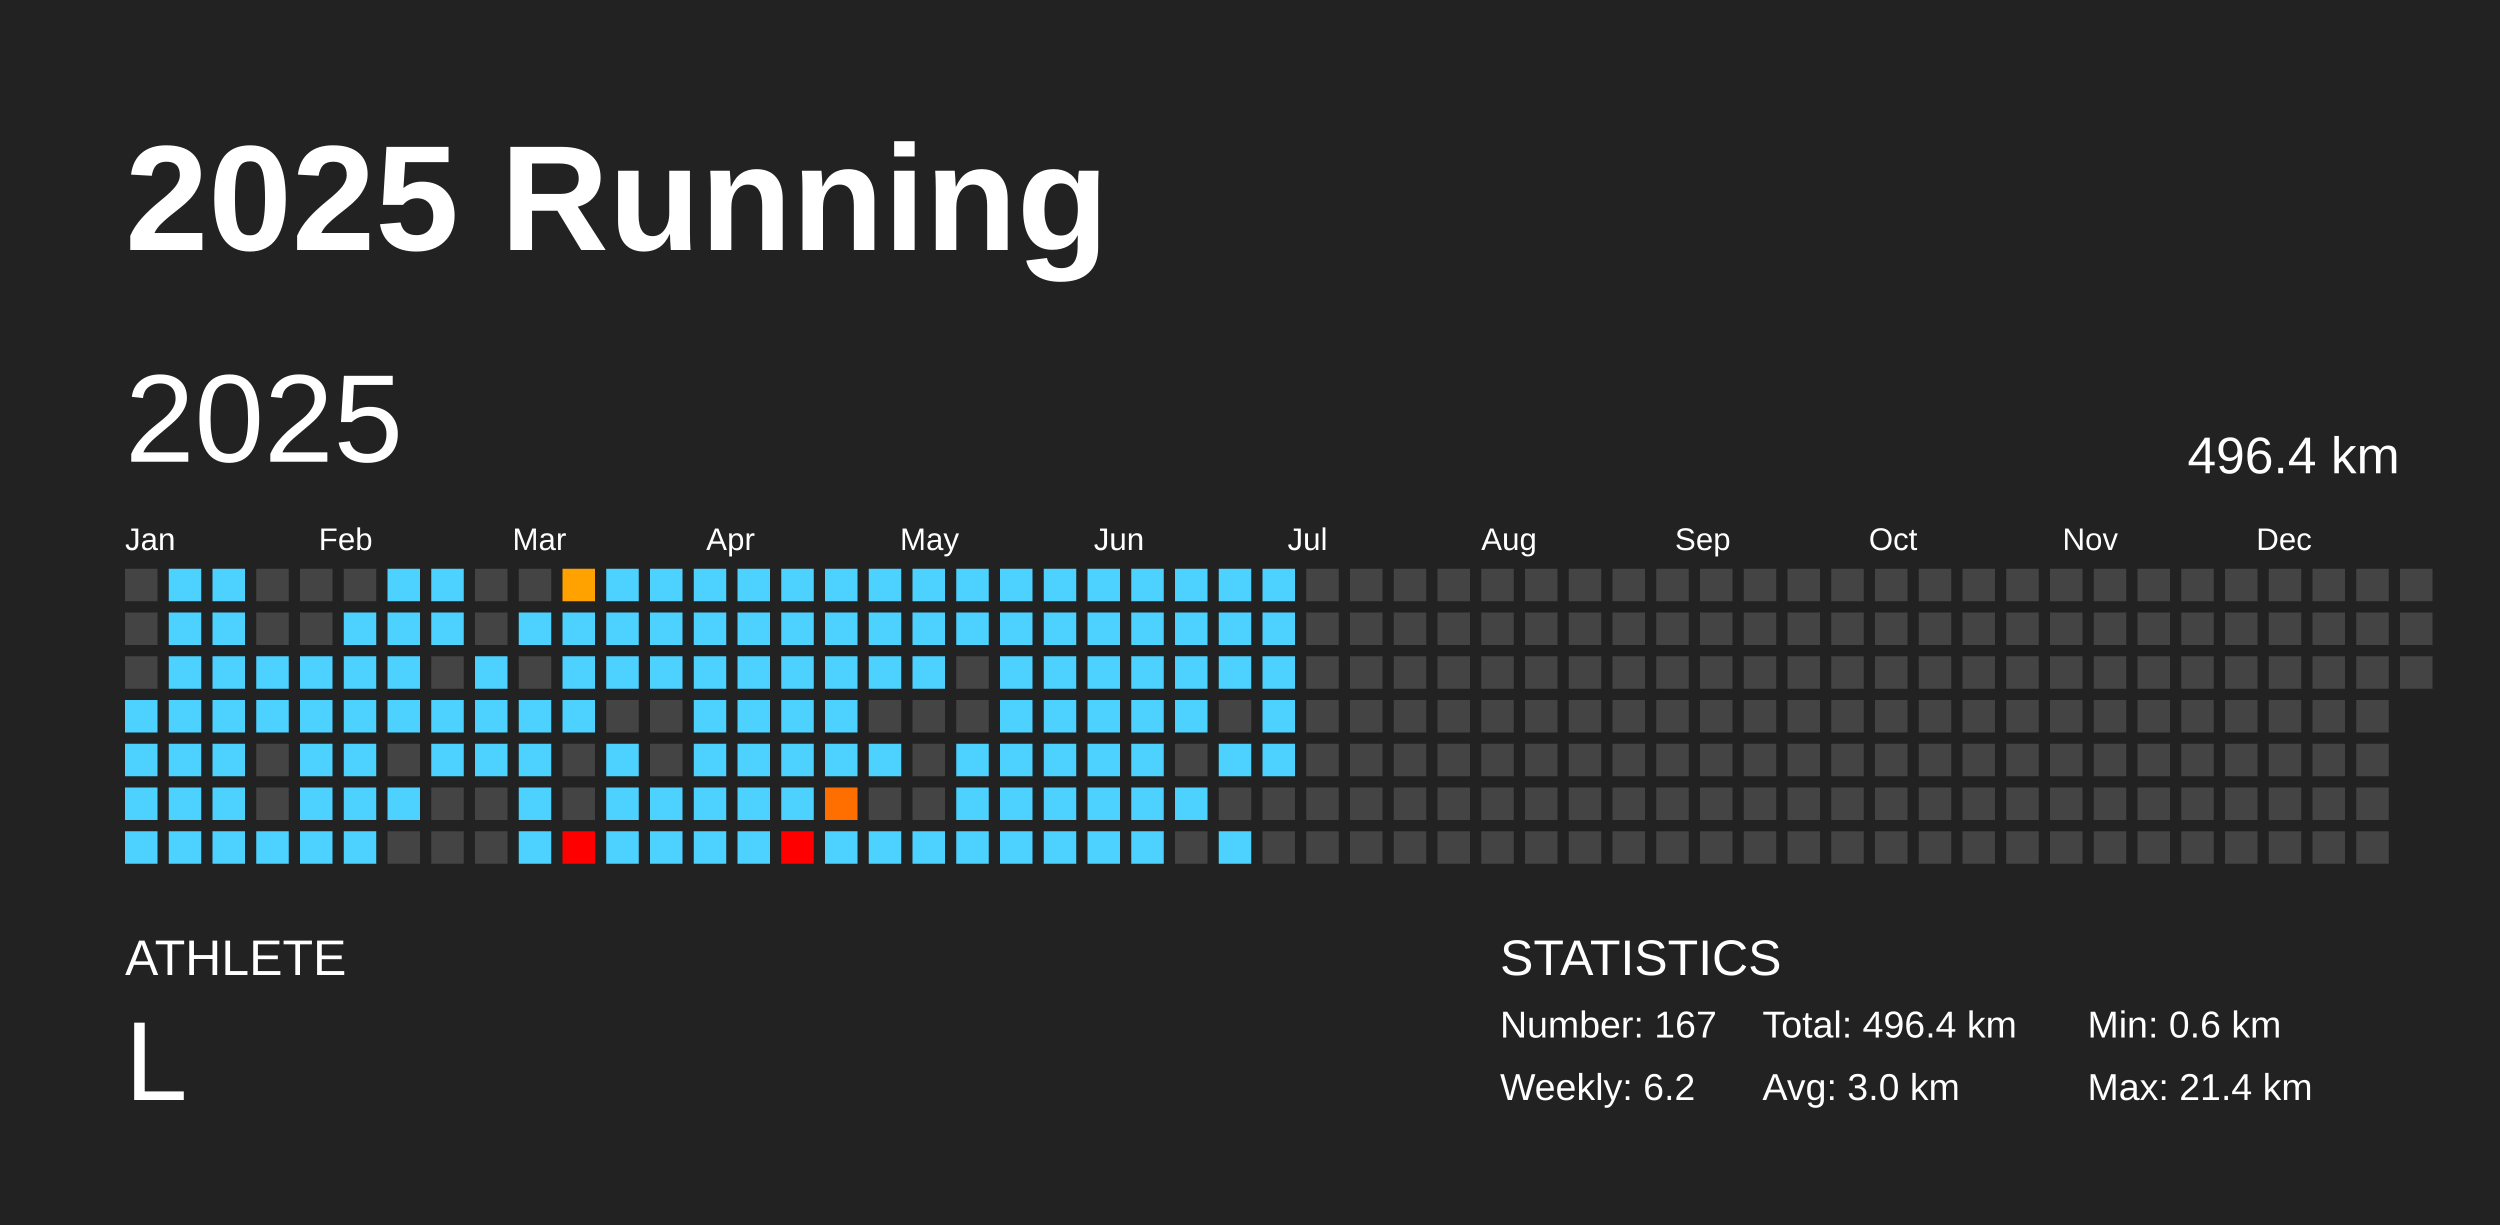
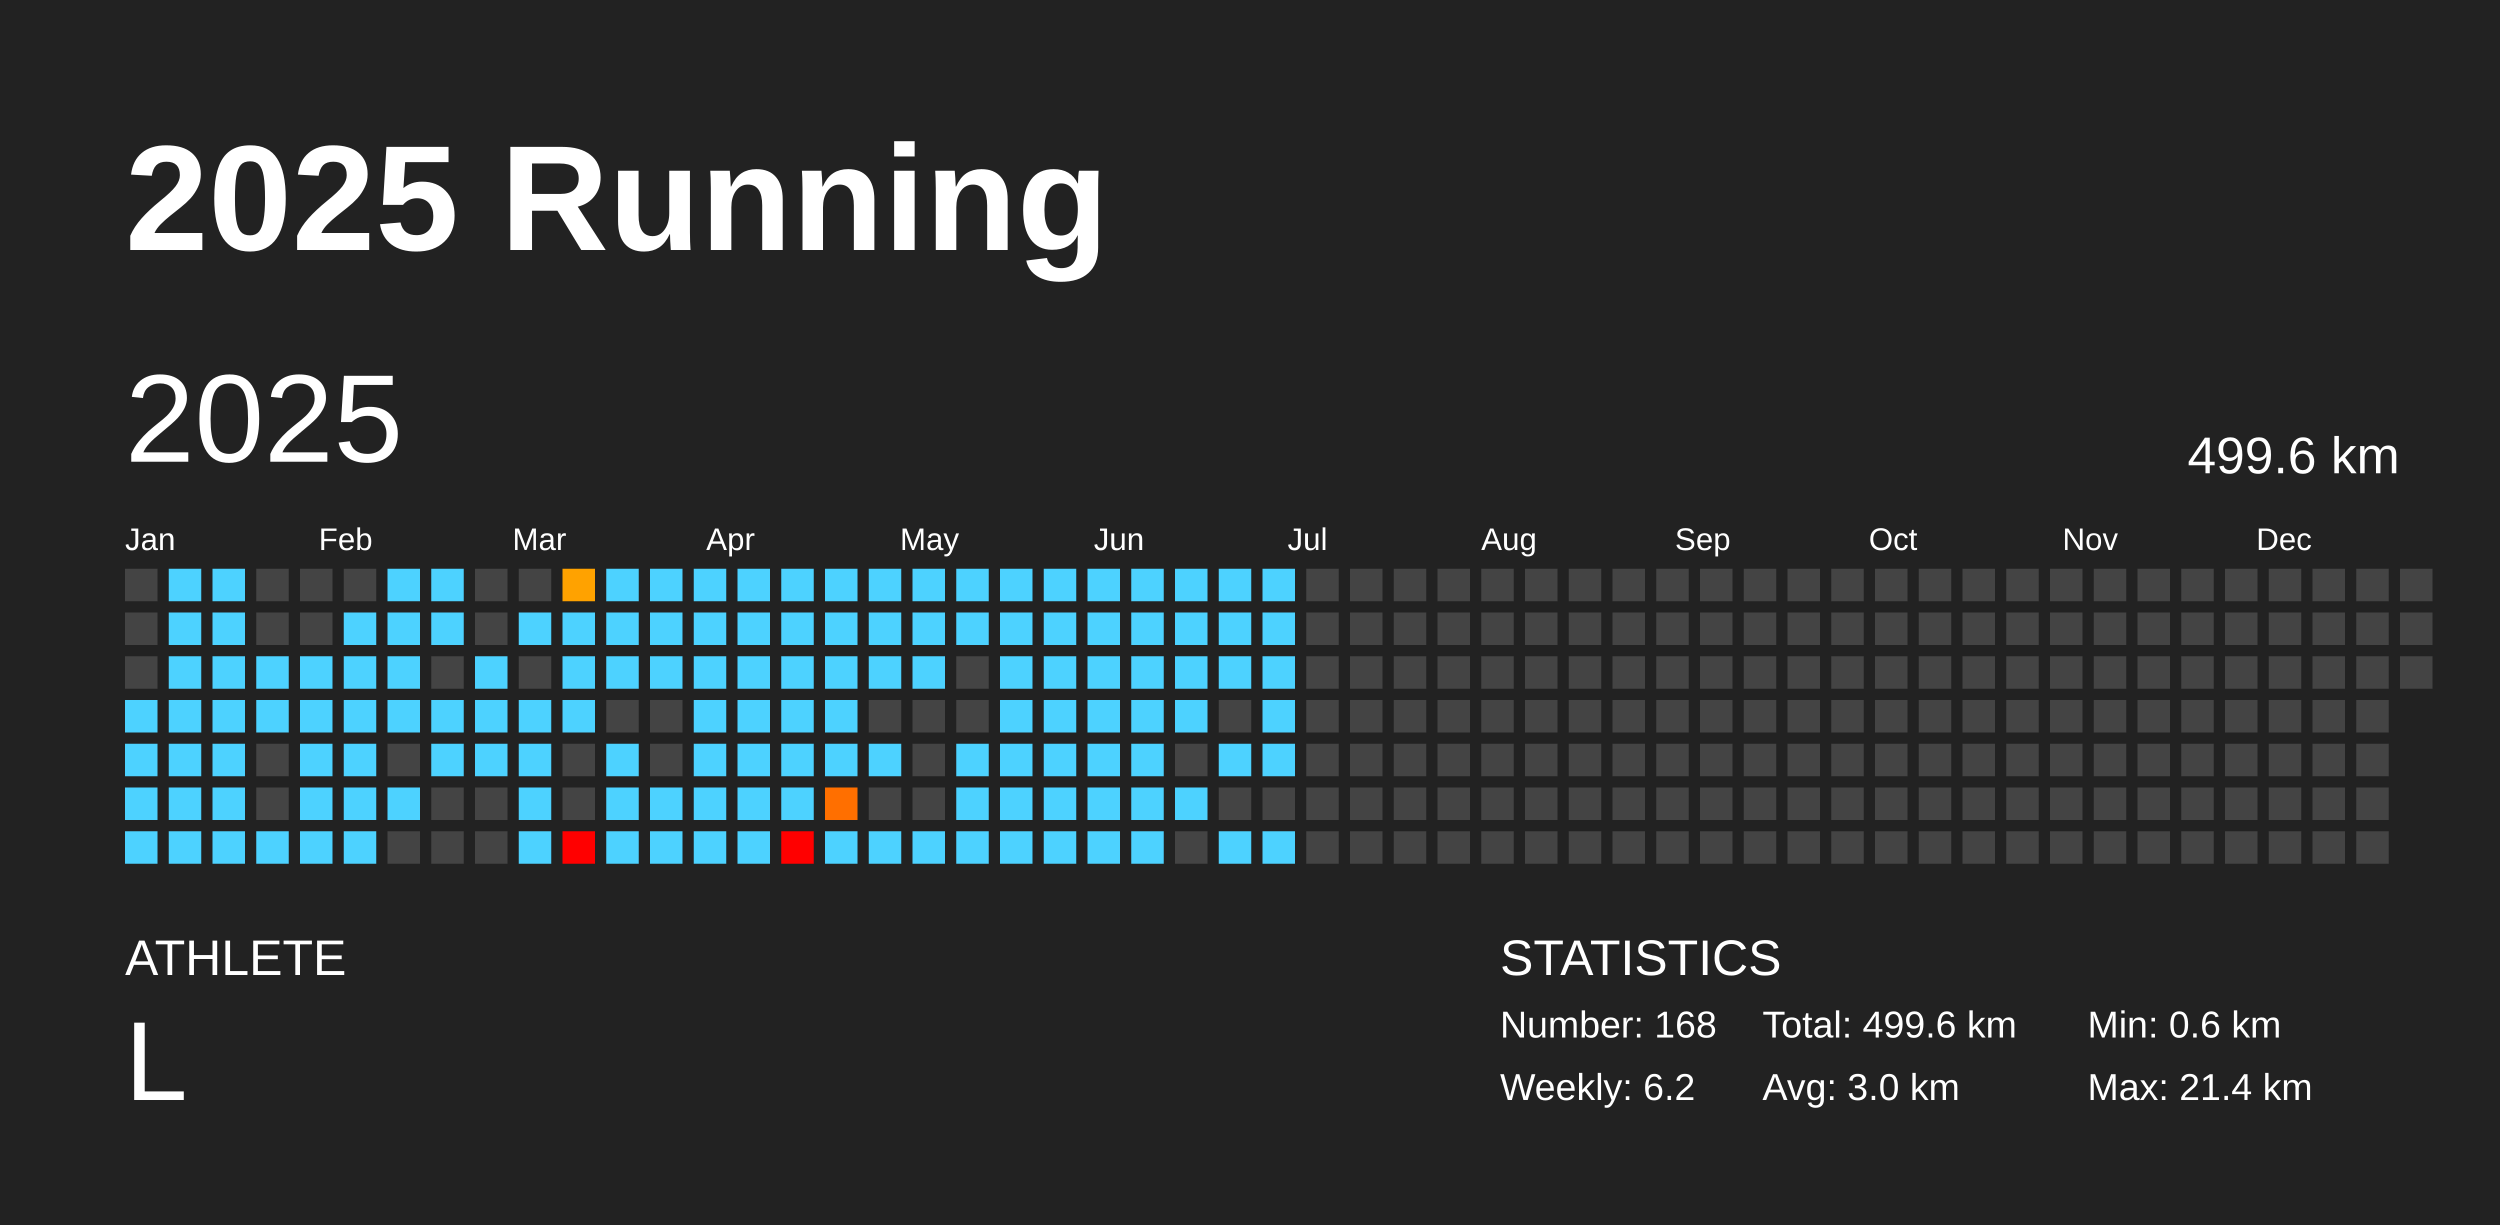
<svg xmlns="http://www.w3.org/2000/svg" baseProfile="full" height="98mm" version="1.1" viewBox="0,0,200,98" width="200mm">
  <defs />
  <rect fill="#222222" height="98" width="200" x="0" y="0" />
  <text fill="#FFFFFF" style="font-size:12px; font-family:Arial; font-weight:bold;" x="10" y="20">2025 Running</text>
  <text fill="#FFFFFF" style="font-size:4px; font-family:Arial" x="10" y="78">ATHLETE</text>
  <text fill="#FFFFFF" style="font-size:9px; font-family:Arial" x="10" y="88">L</text>
  <text fill="#FFFFFF" style="font-size:4px; font-family:Arial" x="120" y="78">STATISTICS</text>
-   <text fill="#FFFFFF" style="font-size:3px; font-family:Arial" x="120" y="83">Number: 167</text>
+   <text fill="#FFFFFF" style="font-size:3px; font-family:Arial" x="120" y="83">Number: 168</text>
  <text fill="#FFFFFF" style="font-size:3px; font-family:Arial" x="120" y="88">Weekly: 6.2</text>
-   <text fill="#FFFFFF" style="font-size:3px; font-family:Arial" x="141" y="83">Total: 496.4 km</text>
+   <text fill="#FFFFFF" style="font-size:3px; font-family:Arial" x="141" y="83">Total: 499.6 km</text>
  <text fill="#FFFFFF" style="font-size:3px; font-family:Arial" x="141" y="88">Avg: 3.0 km</text>
  <text fill="#FFFFFF" style="font-size:3px; font-family:Arial" x="167" y="83">Min: 0.6 km</text>
  <text fill="#FFFFFF" style="font-size:3px; font-family:Arial" x="167" y="88">Max: 21.4 km</text>
  <text dominant-baseline="hanging" fill="#FFFFFF" style="font-size:10.0px; font-family:Arial;" x="10" y="30">2025</text>
-   <text dominant-baseline="hanging" fill="#FFFFFF" style="font-size:4.125px; font-family:Arial;" x="175" y="35">496.4 km</text>
+   <text dominant-baseline="hanging" fill="#FFFFFF" style="font-size:4.125px; font-family:Arial;" x="175" y="35">499.6 km</text>
  <text fill="#FFFFFF" style="font-size:2.5px; font-family:Arial" x="10.0" y="44">Jan</text>
  <text fill="#FFFFFF" style="font-size:2.5px; font-family:Arial" x="25.5" y="44">Feb</text>
  <text fill="#FFFFFF" style="font-size:2.5px; font-family:Arial" x="41.0" y="44">Mar</text>
  <text fill="#FFFFFF" style="font-size:2.5px; font-family:Arial" x="56.5" y="44">Apr</text>
  <text fill="#FFFFFF" style="font-size:2.5px; font-family:Arial" x="72.0" y="44">May</text>
  <text fill="#FFFFFF" style="font-size:2.5px; font-family:Arial" x="87.5" y="44">Jun</text>
  <text fill="#FFFFFF" style="font-size:2.5px; font-family:Arial" x="103.0" y="44">Jul</text>
  <text fill="#FFFFFF" style="font-size:2.5px; font-family:Arial" x="118.5" y="44">Aug</text>
  <text fill="#FFFFFF" style="font-size:2.5px; font-family:Arial" x="134.0" y="44">Sep</text>
  <text fill="#FFFFFF" style="font-size:2.5px; font-family:Arial" x="149.5" y="44">Oct</text>
  <text fill="#FFFFFF" style="font-size:2.5px; font-family:Arial" x="165.0" y="44">Nov</text>
  <text fill="#FFFFFF" style="font-size:2.5px; font-family:Arial" x="180.5" y="44">Dec</text>
  <rect fill="#444444" height="2.6" width="2.6" x="10.0" y="45.5" />
  <rect fill="#444444" height="2.6" width="2.6" x="10.0" y="49.0" />
  <rect fill="#444444" height="2.6" width="2.6" x="10.0" y="52.5" />
  <rect fill="#4dd2ff" height="2.6" width="2.6" x="10.0" y="56.0" />
  <rect fill="#4dd2ff" height="2.6" width="2.6" x="10.0" y="59.5" />
  <rect fill="#4dd2ff" height="2.6" width="2.6" x="10.0" y="63.0" />
  <rect fill="#4dd2ff" height="2.6" width="2.6" x="10.0" y="66.5" />
  <rect fill="#4dd2ff" height="2.6" width="2.6" x="13.5" y="45.5" />
  <rect fill="#4dd2ff" height="2.6" width="2.6" x="13.5" y="49.0" />
  <rect fill="#4dd2ff" height="2.6" width="2.6" x="13.5" y="52.5" />
  <rect fill="#4dd2ff" height="2.6" width="2.6" x="13.5" y="56.0" />
  <rect fill="#4dd2ff" height="2.6" width="2.6" x="13.5" y="59.5" />
  <rect fill="#4dd2ff" height="2.6" width="2.6" x="13.5" y="63.0" />
  <rect fill="#4dd2ff" height="2.6" width="2.6" x="13.5" y="66.5" />
  <rect fill="#4dd2ff" height="2.6" width="2.6" x="17.0" y="45.5" />
  <rect fill="#4dd2ff" height="2.6" width="2.6" x="17.0" y="49.0" />
  <rect fill="#4dd2ff" height="2.6" width="2.6" x="17.0" y="52.5" />
  <rect fill="#4dd2ff" height="2.6" width="2.6" x="17.0" y="56.0" />
  <rect fill="#4dd2ff" height="2.6" width="2.6" x="17.0" y="59.5" />
  <rect fill="#4dd2ff" height="2.6" width="2.6" x="17.0" y="63.0" />
  <rect fill="#4dd2ff" height="2.6" width="2.6" x="17.0" y="66.5" />
  <rect fill="#444444" height="2.6" width="2.6" x="20.5" y="45.5" />
  <rect fill="#444444" height="2.6" width="2.6" x="20.5" y="49.0" />
  <rect fill="#4dd2ff" height="2.6" width="2.6" x="20.5" y="52.5" />
  <rect fill="#4dd2ff" height="2.6" width="2.6" x="20.5" y="56.0" />
  <rect fill="#444444" height="2.6" width="2.6" x="20.5" y="59.5" />
  <rect fill="#444444" height="2.6" width="2.6" x="20.5" y="63.0" />
  <rect fill="#4dd2ff" height="2.6" width="2.6" x="20.5" y="66.5" />
  <rect fill="#444444" height="2.6" width="2.6" x="24.0" y="45.5" />
  <rect fill="#444444" height="2.6" width="2.6" x="24.0" y="49.0" />
  <rect fill="#4dd2ff" height="2.6" width="2.6" x="24.0" y="52.5" />
  <rect fill="#4dd2ff" height="2.6" width="2.6" x="24.0" y="56.0" />
  <rect fill="#4dd2ff" height="2.6" width="2.6" x="24.0" y="59.5" />
  <rect fill="#4dd2ff" height="2.6" width="2.6" x="24.0" y="63.0" />
  <rect fill="#4dd2ff" height="2.6" width="2.6" x="24.0" y="66.5" />
  <rect fill="#444444" height="2.6" width="2.6" x="27.5" y="45.5" />
  <rect fill="#4dd2ff" height="2.6" width="2.6" x="27.5" y="49.0" />
  <rect fill="#4dd2ff" height="2.6" width="2.6" x="27.5" y="52.5" />
  <rect fill="#4dd2ff" height="2.6" width="2.6" x="27.5" y="56.0" />
  <rect fill="#4dd2ff" height="2.6" width="2.6" x="27.5" y="59.5" />
  <rect fill="#4dd2ff" height="2.6" width="2.6" x="27.5" y="63.0" />
  <rect fill="#4dd2ff" height="2.6" width="2.6" x="27.5" y="66.5" />
  <rect fill="#4dd2ff" height="2.6" width="2.6" x="31.0" y="45.5" />
  <rect fill="#4dd2ff" height="2.6" width="2.6" x="31.0" y="49.0" />
  <rect fill="#4dd2ff" height="2.6" width="2.6" x="31.0" y="52.5" />
  <rect fill="#4dd2ff" height="2.6" width="2.6" x="31.0" y="56.0" />
  <rect fill="#444444" height="2.6" width="2.6" x="31.0" y="59.5" />
  <rect fill="#4dd2ff" height="2.6" width="2.6" x="31.0" y="63.0" />
  <rect fill="#444444" height="2.6" width="2.6" x="31.0" y="66.5" />
  <rect fill="#4dd2ff" height="2.6" width="2.6" x="34.5" y="45.5" />
  <rect fill="#4dd2ff" height="2.6" width="2.6" x="34.5" y="49.0" />
  <rect fill="#444444" height="2.6" width="2.6" x="34.5" y="52.5" />
  <rect fill="#4dd2ff" height="2.6" width="2.6" x="34.5" y="56.0" />
  <rect fill="#4dd2ff" height="2.6" width="2.6" x="34.5" y="59.5" />
  <rect fill="#444444" height="2.6" width="2.6" x="34.5" y="63.0" />
  <rect fill="#444444" height="2.6" width="2.6" x="34.5" y="66.5" />
  <rect fill="#444444" height="2.6" width="2.6" x="38.0" y="45.5" />
  <rect fill="#444444" height="2.6" width="2.6" x="38.0" y="49.0" />
  <rect fill="#4dd2ff" height="2.6" width="2.6" x="38.0" y="52.5" />
  <rect fill="#4dd2ff" height="2.6" width="2.6" x="38.0" y="56.0" />
  <rect fill="#4dd2ff" height="2.6" width="2.6" x="38.0" y="59.5" />
  <rect fill="#444444" height="2.6" width="2.6" x="38.0" y="63.0" />
  <rect fill="#444444" height="2.6" width="2.6" x="38.0" y="66.5" />
  <rect fill="#444444" height="2.6" width="2.6" x="41.5" y="45.5" />
  <rect fill="#4dd2ff" height="2.6" width="2.6" x="41.5" y="49.0" />
  <rect fill="#444444" height="2.6" width="2.6" x="41.5" y="52.5" />
  <rect fill="#4dd2ff" height="2.6" width="2.6" x="41.5" y="56.0" />
  <rect fill="#4dd2ff" height="2.6" width="2.6" x="41.5" y="59.5" />
  <rect fill="#4dd2ff" height="2.6" width="2.6" x="41.5" y="63.0" />
  <rect fill="#4dd2ff" height="2.6" width="2.6" x="41.5" y="66.5" />
  <rect fill="#ffa200" height="2.6" width="2.6" x="45.0" y="45.5" />
  <rect fill="#4dd2ff" height="2.6" width="2.6" x="45.0" y="49.0" />
  <rect fill="#4dd2ff" height="2.6" width="2.6" x="45.0" y="52.5" />
  <rect fill="#4dd2ff" height="2.6" width="2.6" x="45.0" y="56.0" />
  <rect fill="#444444" height="2.6" width="2.6" x="45.0" y="59.5" />
  <rect fill="#444444" height="2.6" width="2.6" x="45.0" y="63.0" />
  <rect fill="red" height="2.6" width="2.6" x="45.0" y="66.5" />
  <rect fill="#4dd2ff" height="2.6" width="2.6" x="48.5" y="45.5" />
  <rect fill="#4dd2ff" height="2.6" width="2.6" x="48.5" y="49.0" />
  <rect fill="#4dd2ff" height="2.6" width="2.6" x="48.5" y="52.5" />
  <rect fill="#444444" height="2.6" width="2.6" x="48.5" y="56.0" />
  <rect fill="#4dd2ff" height="2.6" width="2.6" x="48.5" y="59.5" />
  <rect fill="#4dd2ff" height="2.6" width="2.6" x="48.5" y="63.0" />
  <rect fill="#4dd2ff" height="2.6" width="2.6" x="48.5" y="66.5" />
  <rect fill="#4dd2ff" height="2.6" width="2.6" x="52.0" y="45.5" />
  <rect fill="#4dd2ff" height="2.6" width="2.6" x="52.0" y="49.0" />
  <rect fill="#4dd2ff" height="2.6" width="2.6" x="52.0" y="52.5" />
  <rect fill="#444444" height="2.6" width="2.6" x="52.0" y="56.0" />
  <rect fill="#444444" height="2.6" width="2.6" x="52.0" y="59.5" />
  <rect fill="#4dd2ff" height="2.6" width="2.6" x="52.0" y="63.0" />
  <rect fill="#4dd2ff" height="2.6" width="2.6" x="52.0" y="66.5" />
  <rect fill="#4dd2ff" height="2.6" width="2.6" x="55.5" y="45.5" />
  <rect fill="#4dd2ff" height="2.6" width="2.6" x="55.5" y="49.0" />
  <rect fill="#4dd2ff" height="2.6" width="2.6" x="55.5" y="52.5" />
  <rect fill="#4dd2ff" height="2.6" width="2.6" x="55.5" y="56.0" />
  <rect fill="#4dd2ff" height="2.6" width="2.6" x="55.5" y="59.5" />
  <rect fill="#4dd2ff" height="2.6" width="2.6" x="55.5" y="63.0" />
  <rect fill="#4dd2ff" height="2.6" width="2.6" x="55.5" y="66.5" />
  <rect fill="#4dd2ff" height="2.6" width="2.6" x="59.0" y="45.5" />
  <rect fill="#4dd2ff" height="2.6" width="2.6" x="59.0" y="49.0" />
  <rect fill="#4dd2ff" height="2.6" width="2.6" x="59.0" y="52.5" />
  <rect fill="#4dd2ff" height="2.6" width="2.6" x="59.0" y="56.0" />
  <rect fill="#4dd2ff" height="2.6" width="2.6" x="59.0" y="59.5" />
  <rect fill="#4dd2ff" height="2.6" width="2.6" x="59.0" y="63.0" />
  <rect fill="#4dd2ff" height="2.6" width="2.6" x="59.0" y="66.5" />
  <rect fill="#4dd2ff" height="2.6" width="2.6" x="62.5" y="45.5" />
  <rect fill="#4dd2ff" height="2.6" width="2.6" x="62.5" y="49.0" />
  <rect fill="#4dd2ff" height="2.6" width="2.6" x="62.5" y="52.5" />
  <rect fill="#4dd2ff" height="2.6" width="2.6" x="62.5" y="56.0" />
  <rect fill="#4dd2ff" height="2.6" width="2.6" x="62.5" y="59.5" />
  <rect fill="#4dd2ff" height="2.6" width="2.6" x="62.5" y="63.0" />
  <rect fill="red" height="2.6" width="2.6" x="62.5" y="66.5" />
  <rect fill="#4dd2ff" height="2.6" width="2.6" x="66.0" y="45.5" />
  <rect fill="#4dd2ff" height="2.6" width="2.6" x="66.0" y="49.0" />
  <rect fill="#4dd2ff" height="2.6" width="2.6" x="66.0" y="52.5" />
  <rect fill="#4dd2ff" height="2.6" width="2.6" x="66.0" y="56.0" />
  <rect fill="#4dd2ff" height="2.6" width="2.6" x="66.0" y="59.5" />
  <rect fill="#ff6f00" height="2.6" width="2.6" x="66.0" y="63.0" />
  <rect fill="#4dd2ff" height="2.6" width="2.6" x="66.0" y="66.5" />
  <rect fill="#4dd2ff" height="2.6" width="2.6" x="69.5" y="45.5" />
  <rect fill="#4dd2ff" height="2.6" width="2.6" x="69.5" y="49.0" />
  <rect fill="#4dd2ff" height="2.6" width="2.6" x="69.5" y="52.5" />
  <rect fill="#444444" height="2.6" width="2.6" x="69.5" y="56.0" />
  <rect fill="#4dd2ff" height="2.6" width="2.6" x="69.5" y="59.5" />
  <rect fill="#444444" height="2.6" width="2.6" x="69.5" y="63.0" />
  <rect fill="#4dd2ff" height="2.6" width="2.6" x="69.5" y="66.5" />
  <rect fill="#4dd2ff" height="2.6" width="2.6" x="73.0" y="45.5" />
  <rect fill="#4dd2ff" height="2.6" width="2.6" x="73.0" y="49.0" />
  <rect fill="#4dd2ff" height="2.6" width="2.6" x="73.0" y="52.5" />
  <rect fill="#444444" height="2.6" width="2.6" x="73.0" y="56.0" />
  <rect fill="#444444" height="2.6" width="2.6" x="73.0" y="59.5" />
  <rect fill="#444444" height="2.6" width="2.6" x="73.0" y="63.0" />
  <rect fill="#4dd2ff" height="2.6" width="2.6" x="73.0" y="66.5" />
  <rect fill="#4dd2ff" height="2.6" width="2.6" x="76.5" y="45.5" />
  <rect fill="#4dd2ff" height="2.6" width="2.6" x="76.5" y="49.0" />
  <rect fill="#444444" height="2.6" width="2.6" x="76.5" y="52.5" />
  <rect fill="#444444" height="2.6" width="2.6" x="76.5" y="56.0" />
  <rect fill="#4dd2ff" height="2.6" width="2.6" x="76.5" y="59.5" />
  <rect fill="#4dd2ff" height="2.6" width="2.6" x="76.5" y="63.0" />
  <rect fill="#4dd2ff" height="2.6" width="2.6" x="76.5" y="66.5" />
  <rect fill="#4dd2ff" height="2.6" width="2.6" x="80.0" y="45.5" />
  <rect fill="#4dd2ff" height="2.6" width="2.6" x="80.0" y="49.0" />
  <rect fill="#4dd2ff" height="2.6" width="2.6" x="80.0" y="52.5" />
  <rect fill="#4dd2ff" height="2.6" width="2.6" x="80.0" y="56.0" />
  <rect fill="#4dd2ff" height="2.6" width="2.6" x="80.0" y="59.5" />
  <rect fill="#4dd2ff" height="2.6" width="2.6" x="80.0" y="63.0" />
  <rect fill="#4dd2ff" height="2.6" width="2.6" x="80.0" y="66.5" />
  <rect fill="#4dd2ff" height="2.6" width="2.6" x="83.5" y="45.5" />
  <rect fill="#4dd2ff" height="2.6" width="2.6" x="83.5" y="49.0" />
  <rect fill="#4dd2ff" height="2.6" width="2.6" x="83.5" y="52.5" />
  <rect fill="#4dd2ff" height="2.6" width="2.6" x="83.5" y="56.0" />
  <rect fill="#4dd2ff" height="2.6" width="2.6" x="83.5" y="59.5" />
  <rect fill="#4dd2ff" height="2.6" width="2.6" x="83.5" y="63.0" />
  <rect fill="#4dd2ff" height="2.6" width="2.6" x="83.5" y="66.5" />
  <rect fill="#4dd2ff" height="2.6" width="2.6" x="87.0" y="45.5" />
  <rect fill="#4dd2ff" height="2.6" width="2.6" x="87.0" y="49.0" />
  <rect fill="#4dd2ff" height="2.6" width="2.6" x="87.0" y="52.5" />
  <rect fill="#4dd2ff" height="2.6" width="2.6" x="87.0" y="56.0" />
  <rect fill="#4dd2ff" height="2.6" width="2.6" x="87.0" y="59.5" />
  <rect fill="#4dd2ff" height="2.6" width="2.6" x="87.0" y="63.0" />
  <rect fill="#4dd2ff" height="2.6" width="2.6" x="87.0" y="66.5" />
  <rect fill="#4dd2ff" height="2.6" width="2.6" x="90.5" y="45.5" />
  <rect fill="#4dd2ff" height="2.6" width="2.6" x="90.5" y="49.0" />
  <rect fill="#4dd2ff" height="2.6" width="2.6" x="90.5" y="52.5" />
  <rect fill="#4dd2ff" height="2.6" width="2.6" x="90.5" y="56.0" />
  <rect fill="#4dd2ff" height="2.6" width="2.6" x="90.5" y="59.5" />
  <rect fill="#4dd2ff" height="2.6" width="2.6" x="90.5" y="63.0" />
  <rect fill="#4dd2ff" height="2.6" width="2.6" x="90.5" y="66.5" />
  <rect fill="#4dd2ff" height="2.6" width="2.6" x="94.0" y="45.5" />
  <rect fill="#4dd2ff" height="2.6" width="2.6" x="94.0" y="49.0" />
  <rect fill="#4dd2ff" height="2.6" width="2.6" x="94.0" y="52.5" />
  <rect fill="#4dd2ff" height="2.6" width="2.6" x="94.0" y="56.0" />
  <rect fill="#444444" height="2.6" width="2.6" x="94.0" y="59.5" />
  <rect fill="#4dd2ff" height="2.6" width="2.6" x="94.0" y="63.0" />
  <rect fill="#444444" height="2.6" width="2.6" x="94.0" y="66.5" />
  <rect fill="#4dd2ff" height="2.6" width="2.6" x="97.5" y="45.5" />
  <rect fill="#4dd2ff" height="2.6" width="2.6" x="97.5" y="49.0" />
  <rect fill="#4dd2ff" height="2.6" width="2.6" x="97.5" y="52.5" />
  <rect fill="#444444" height="2.6" width="2.6" x="97.5" y="56.0" />
  <rect fill="#4dd2ff" height="2.6" width="2.6" x="97.5" y="59.5" />
  <rect fill="#444444" height="2.6" width="2.6" x="97.5" y="63.0" />
  <rect fill="#4dd2ff" height="2.6" width="2.6" x="97.5" y="66.5" />
  <rect fill="#4dd2ff" height="2.6" width="2.6" x="101.0" y="45.5" />
  <rect fill="#4dd2ff" height="2.6" width="2.6" x="101.0" y="49.0" />
  <rect fill="#4dd2ff" height="2.6" width="2.6" x="101.0" y="52.5" />
  <rect fill="#4dd2ff" height="2.6" width="2.6" x="101.0" y="56.0" />
  <rect fill="#4dd2ff" height="2.6" width="2.6" x="101.0" y="59.5" />
  <rect fill="#444444" height="2.6" width="2.6" x="101.0" y="63.0" />
-   <rect fill="#444444" height="2.6" width="2.6" x="101.0" y="66.5" />
+   <rect fill="#4dd2ff" height="2.6" width="2.6" x="101.0" y="66.5" />
  <rect fill="#444444" height="2.6" width="2.6" x="104.5" y="45.5" />
  <rect fill="#444444" height="2.6" width="2.6" x="104.5" y="49.0" />
  <rect fill="#444444" height="2.6" width="2.6" x="104.5" y="52.5" />
  <rect fill="#444444" height="2.6" width="2.6" x="104.5" y="56.0" />
  <rect fill="#444444" height="2.6" width="2.6" x="104.5" y="59.5" />
  <rect fill="#444444" height="2.6" width="2.6" x="104.5" y="63.0" />
  <rect fill="#444444" height="2.6" width="2.6" x="104.5" y="66.5" />
  <rect fill="#444444" height="2.6" width="2.6" x="108.0" y="45.5" />
  <rect fill="#444444" height="2.6" width="2.6" x="108.0" y="49.0" />
  <rect fill="#444444" height="2.6" width="2.6" x="108.0" y="52.5" />
  <rect fill="#444444" height="2.6" width="2.6" x="108.0" y="56.0" />
  <rect fill="#444444" height="2.6" width="2.6" x="108.0" y="59.5" />
  <rect fill="#444444" height="2.6" width="2.6" x="108.0" y="63.0" />
  <rect fill="#444444" height="2.6" width="2.6" x="108.0" y="66.5" />
  <rect fill="#444444" height="2.6" width="2.6" x="111.5" y="45.5" />
  <rect fill="#444444" height="2.6" width="2.6" x="111.5" y="49.0" />
  <rect fill="#444444" height="2.6" width="2.6" x="111.5" y="52.5" />
  <rect fill="#444444" height="2.6" width="2.6" x="111.5" y="56.0" />
  <rect fill="#444444" height="2.6" width="2.6" x="111.5" y="59.5" />
  <rect fill="#444444" height="2.6" width="2.6" x="111.5" y="63.0" />
  <rect fill="#444444" height="2.6" width="2.6" x="111.5" y="66.5" />
  <rect fill="#444444" height="2.6" width="2.6" x="115.0" y="45.5" />
  <rect fill="#444444" height="2.6" width="2.6" x="115.0" y="49.0" />
  <rect fill="#444444" height="2.6" width="2.6" x="115.0" y="52.5" />
  <rect fill="#444444" height="2.6" width="2.6" x="115.0" y="56.0" />
  <rect fill="#444444" height="2.6" width="2.6" x="115.0" y="59.5" />
  <rect fill="#444444" height="2.6" width="2.6" x="115.0" y="63.0" />
  <rect fill="#444444" height="2.6" width="2.6" x="115.0" y="66.5" />
  <rect fill="#444444" height="2.6" width="2.6" x="118.5" y="45.5" />
  <rect fill="#444444" height="2.6" width="2.6" x="118.5" y="49.0" />
  <rect fill="#444444" height="2.6" width="2.6" x="118.5" y="52.5" />
  <rect fill="#444444" height="2.6" width="2.6" x="118.5" y="56.0" />
  <rect fill="#444444" height="2.6" width="2.6" x="118.5" y="59.5" />
  <rect fill="#444444" height="2.6" width="2.6" x="118.5" y="63.0" />
  <rect fill="#444444" height="2.6" width="2.6" x="118.5" y="66.5" />
  <rect fill="#444444" height="2.6" width="2.6" x="122.0" y="45.5" />
  <rect fill="#444444" height="2.6" width="2.6" x="122.0" y="49.0" />
  <rect fill="#444444" height="2.6" width="2.6" x="122.0" y="52.5" />
  <rect fill="#444444" height="2.6" width="2.6" x="122.0" y="56.0" />
  <rect fill="#444444" height="2.6" width="2.6" x="122.0" y="59.5" />
  <rect fill="#444444" height="2.6" width="2.6" x="122.0" y="63.0" />
  <rect fill="#444444" height="2.6" width="2.6" x="122.0" y="66.5" />
  <rect fill="#444444" height="2.6" width="2.6" x="125.5" y="45.5" />
  <rect fill="#444444" height="2.6" width="2.6" x="125.5" y="49.0" />
  <rect fill="#444444" height="2.6" width="2.6" x="125.5" y="52.5" />
  <rect fill="#444444" height="2.6" width="2.6" x="125.5" y="56.0" />
  <rect fill="#444444" height="2.6" width="2.6" x="125.5" y="59.5" />
  <rect fill="#444444" height="2.6" width="2.6" x="125.5" y="63.0" />
  <rect fill="#444444" height="2.6" width="2.6" x="125.5" y="66.5" />
  <rect fill="#444444" height="2.6" width="2.6" x="129.0" y="45.5" />
  <rect fill="#444444" height="2.6" width="2.6" x="129.0" y="49.0" />
  <rect fill="#444444" height="2.6" width="2.6" x="129.0" y="52.5" />
  <rect fill="#444444" height="2.6" width="2.6" x="129.0" y="56.0" />
  <rect fill="#444444" height="2.6" width="2.6" x="129.0" y="59.5" />
  <rect fill="#444444" height="2.6" width="2.6" x="129.0" y="63.0" />
  <rect fill="#444444" height="2.6" width="2.6" x="129.0" y="66.5" />
  <rect fill="#444444" height="2.6" width="2.6" x="132.5" y="45.5" />
  <rect fill="#444444" height="2.6" width="2.6" x="132.5" y="49.0" />
  <rect fill="#444444" height="2.6" width="2.6" x="132.5" y="52.5" />
  <rect fill="#444444" height="2.6" width="2.6" x="132.5" y="56.0" />
  <rect fill="#444444" height="2.6" width="2.6" x="132.5" y="59.5" />
  <rect fill="#444444" height="2.6" width="2.6" x="132.5" y="63.0" />
  <rect fill="#444444" height="2.6" width="2.6" x="132.5" y="66.5" />
  <rect fill="#444444" height="2.6" width="2.6" x="136.0" y="45.5" />
  <rect fill="#444444" height="2.6" width="2.6" x="136.0" y="49.0" />
  <rect fill="#444444" height="2.6" width="2.6" x="136.0" y="52.5" />
  <rect fill="#444444" height="2.6" width="2.6" x="136.0" y="56.0" />
  <rect fill="#444444" height="2.6" width="2.6" x="136.0" y="59.5" />
  <rect fill="#444444" height="2.6" width="2.6" x="136.0" y="63.0" />
  <rect fill="#444444" height="2.6" width="2.6" x="136.0" y="66.5" />
  <rect fill="#444444" height="2.6" width="2.6" x="139.5" y="45.5" />
  <rect fill="#444444" height="2.6" width="2.6" x="139.5" y="49.0" />
  <rect fill="#444444" height="2.6" width="2.6" x="139.5" y="52.5" />
  <rect fill="#444444" height="2.6" width="2.6" x="139.5" y="56.0" />
  <rect fill="#444444" height="2.6" width="2.6" x="139.5" y="59.5" />
  <rect fill="#444444" height="2.6" width="2.6" x="139.5" y="63.0" />
  <rect fill="#444444" height="2.6" width="2.6" x="139.5" y="66.5" />
  <rect fill="#444444" height="2.6" width="2.6" x="143.0" y="45.5" />
  <rect fill="#444444" height="2.6" width="2.6" x="143.0" y="49.0" />
  <rect fill="#444444" height="2.6" width="2.6" x="143.0" y="52.5" />
  <rect fill="#444444" height="2.6" width="2.6" x="143.0" y="56.0" />
  <rect fill="#444444" height="2.6" width="2.6" x="143.0" y="59.5" />
  <rect fill="#444444" height="2.6" width="2.6" x="143.0" y="63.0" />
  <rect fill="#444444" height="2.6" width="2.6" x="143.0" y="66.5" />
  <rect fill="#444444" height="2.6" width="2.6" x="146.5" y="45.5" />
  <rect fill="#444444" height="2.6" width="2.6" x="146.5" y="49.0" />
  <rect fill="#444444" height="2.6" width="2.6" x="146.5" y="52.5" />
  <rect fill="#444444" height="2.6" width="2.6" x="146.5" y="56.0" />
  <rect fill="#444444" height="2.6" width="2.6" x="146.5" y="59.5" />
  <rect fill="#444444" height="2.6" width="2.6" x="146.5" y="63.0" />
  <rect fill="#444444" height="2.6" width="2.6" x="146.5" y="66.5" />
  <rect fill="#444444" height="2.6" width="2.6" x="150.0" y="45.5" />
  <rect fill="#444444" height="2.6" width="2.6" x="150.0" y="49.0" />
  <rect fill="#444444" height="2.6" width="2.6" x="150.0" y="52.5" />
  <rect fill="#444444" height="2.6" width="2.6" x="150.0" y="56.0" />
  <rect fill="#444444" height="2.6" width="2.6" x="150.0" y="59.5" />
  <rect fill="#444444" height="2.6" width="2.6" x="150.0" y="63.0" />
  <rect fill="#444444" height="2.6" width="2.6" x="150.0" y="66.5" />
  <rect fill="#444444" height="2.6" width="2.6" x="153.5" y="45.5" />
  <rect fill="#444444" height="2.6" width="2.6" x="153.5" y="49.0" />
  <rect fill="#444444" height="2.6" width="2.6" x="153.5" y="52.5" />
  <rect fill="#444444" height="2.6" width="2.6" x="153.5" y="56.0" />
  <rect fill="#444444" height="2.6" width="2.6" x="153.5" y="59.5" />
  <rect fill="#444444" height="2.6" width="2.6" x="153.5" y="63.0" />
  <rect fill="#444444" height="2.6" width="2.6" x="153.5" y="66.5" />
  <rect fill="#444444" height="2.6" width="2.6" x="157.0" y="45.5" />
  <rect fill="#444444" height="2.6" width="2.6" x="157.0" y="49.0" />
  <rect fill="#444444" height="2.6" width="2.6" x="157.0" y="52.5" />
  <rect fill="#444444" height="2.6" width="2.6" x="157.0" y="56.0" />
  <rect fill="#444444" height="2.6" width="2.6" x="157.0" y="59.5" />
  <rect fill="#444444" height="2.6" width="2.6" x="157.0" y="63.0" />
  <rect fill="#444444" height="2.6" width="2.6" x="157.0" y="66.5" />
  <rect fill="#444444" height="2.6" width="2.6" x="160.5" y="45.5" />
  <rect fill="#444444" height="2.6" width="2.6" x="160.5" y="49.0" />
  <rect fill="#444444" height="2.6" width="2.6" x="160.5" y="52.5" />
  <rect fill="#444444" height="2.6" width="2.6" x="160.5" y="56.0" />
  <rect fill="#444444" height="2.6" width="2.6" x="160.5" y="59.5" />
  <rect fill="#444444" height="2.6" width="2.6" x="160.5" y="63.0" />
  <rect fill="#444444" height="2.6" width="2.6" x="160.5" y="66.5" />
  <rect fill="#444444" height="2.6" width="2.6" x="164.0" y="45.5" />
  <rect fill="#444444" height="2.6" width="2.6" x="164.0" y="49.0" />
  <rect fill="#444444" height="2.6" width="2.6" x="164.0" y="52.5" />
  <rect fill="#444444" height="2.6" width="2.6" x="164.0" y="56.0" />
  <rect fill="#444444" height="2.6" width="2.6" x="164.0" y="59.5" />
  <rect fill="#444444" height="2.6" width="2.6" x="164.0" y="63.0" />
  <rect fill="#444444" height="2.6" width="2.6" x="164.0" y="66.5" />
  <rect fill="#444444" height="2.6" width="2.6" x="167.5" y="45.5" />
  <rect fill="#444444" height="2.6" width="2.6" x="167.5" y="49.0" />
  <rect fill="#444444" height="2.6" width="2.6" x="167.5" y="52.5" />
  <rect fill="#444444" height="2.6" width="2.6" x="167.5" y="56.0" />
  <rect fill="#444444" height="2.6" width="2.6" x="167.5" y="59.5" />
  <rect fill="#444444" height="2.6" width="2.6" x="167.5" y="63.0" />
  <rect fill="#444444" height="2.6" width="2.6" x="167.5" y="66.5" />
  <rect fill="#444444" height="2.6" width="2.6" x="171.0" y="45.5" />
  <rect fill="#444444" height="2.6" width="2.6" x="171.0" y="49.0" />
  <rect fill="#444444" height="2.6" width="2.6" x="171.0" y="52.5" />
  <rect fill="#444444" height="2.6" width="2.6" x="171.0" y="56.0" />
  <rect fill="#444444" height="2.6" width="2.6" x="171.0" y="59.5" />
  <rect fill="#444444" height="2.6" width="2.6" x="171.0" y="63.0" />
  <rect fill="#444444" height="2.6" width="2.6" x="171.0" y="66.5" />
  <rect fill="#444444" height="2.6" width="2.6" x="174.5" y="45.5" />
  <rect fill="#444444" height="2.6" width="2.6" x="174.5" y="49.0" />
  <rect fill="#444444" height="2.6" width="2.6" x="174.5" y="52.5" />
  <rect fill="#444444" height="2.6" width="2.6" x="174.5" y="56.0" />
  <rect fill="#444444" height="2.6" width="2.6" x="174.5" y="59.5" />
  <rect fill="#444444" height="2.6" width="2.6" x="174.5" y="63.0" />
  <rect fill="#444444" height="2.6" width="2.6" x="174.5" y="66.5" />
  <rect fill="#444444" height="2.6" width="2.6" x="178.0" y="45.5" />
  <rect fill="#444444" height="2.6" width="2.6" x="178.0" y="49.0" />
  <rect fill="#444444" height="2.6" width="2.6" x="178.0" y="52.5" />
  <rect fill="#444444" height="2.6" width="2.6" x="178.0" y="56.0" />
  <rect fill="#444444" height="2.6" width="2.6" x="178.0" y="59.5" />
  <rect fill="#444444" height="2.6" width="2.6" x="178.0" y="63.0" />
  <rect fill="#444444" height="2.6" width="2.6" x="178.0" y="66.5" />
  <rect fill="#444444" height="2.6" width="2.6" x="181.5" y="45.5" />
  <rect fill="#444444" height="2.6" width="2.6" x="181.5" y="49.0" />
  <rect fill="#444444" height="2.6" width="2.6" x="181.5" y="52.5" />
  <rect fill="#444444" height="2.6" width="2.6" x="181.5" y="56.0" />
  <rect fill="#444444" height="2.6" width="2.6" x="181.5" y="59.5" />
  <rect fill="#444444" height="2.6" width="2.6" x="181.5" y="63.0" />
  <rect fill="#444444" height="2.6" width="2.6" x="181.5" y="66.5" />
  <rect fill="#444444" height="2.6" width="2.6" x="185.0" y="45.5" />
  <rect fill="#444444" height="2.6" width="2.6" x="185.0" y="49.0" />
  <rect fill="#444444" height="2.6" width="2.6" x="185.0" y="52.5" />
  <rect fill="#444444" height="2.6" width="2.6" x="185.0" y="56.0" />
  <rect fill="#444444" height="2.6" width="2.6" x="185.0" y="59.5" />
  <rect fill="#444444" height="2.6" width="2.6" x="185.0" y="63.0" />
  <rect fill="#444444" height="2.6" width="2.6" x="185.0" y="66.5" />
  <rect fill="#444444" height="2.6" width="2.6" x="188.5" y="45.5" />
  <rect fill="#444444" height="2.6" width="2.6" x="188.5" y="49.0" />
  <rect fill="#444444" height="2.6" width="2.6" x="188.5" y="52.5" />
  <rect fill="#444444" height="2.6" width="2.6" x="188.5" y="56.0" />
  <rect fill="#444444" height="2.6" width="2.6" x="188.5" y="59.5" />
  <rect fill="#444444" height="2.6" width="2.6" x="188.5" y="63.0" />
  <rect fill="#444444" height="2.6" width="2.6" x="188.5" y="66.5" />
  <rect fill="#444444" height="2.6" width="2.6" x="192.0" y="45.5" />
  <rect fill="#444444" height="2.6" width="2.6" x="192.0" y="49.0" />
  <rect fill="#444444" height="2.6" width="2.6" x="192.0" y="52.5" />
</svg>
